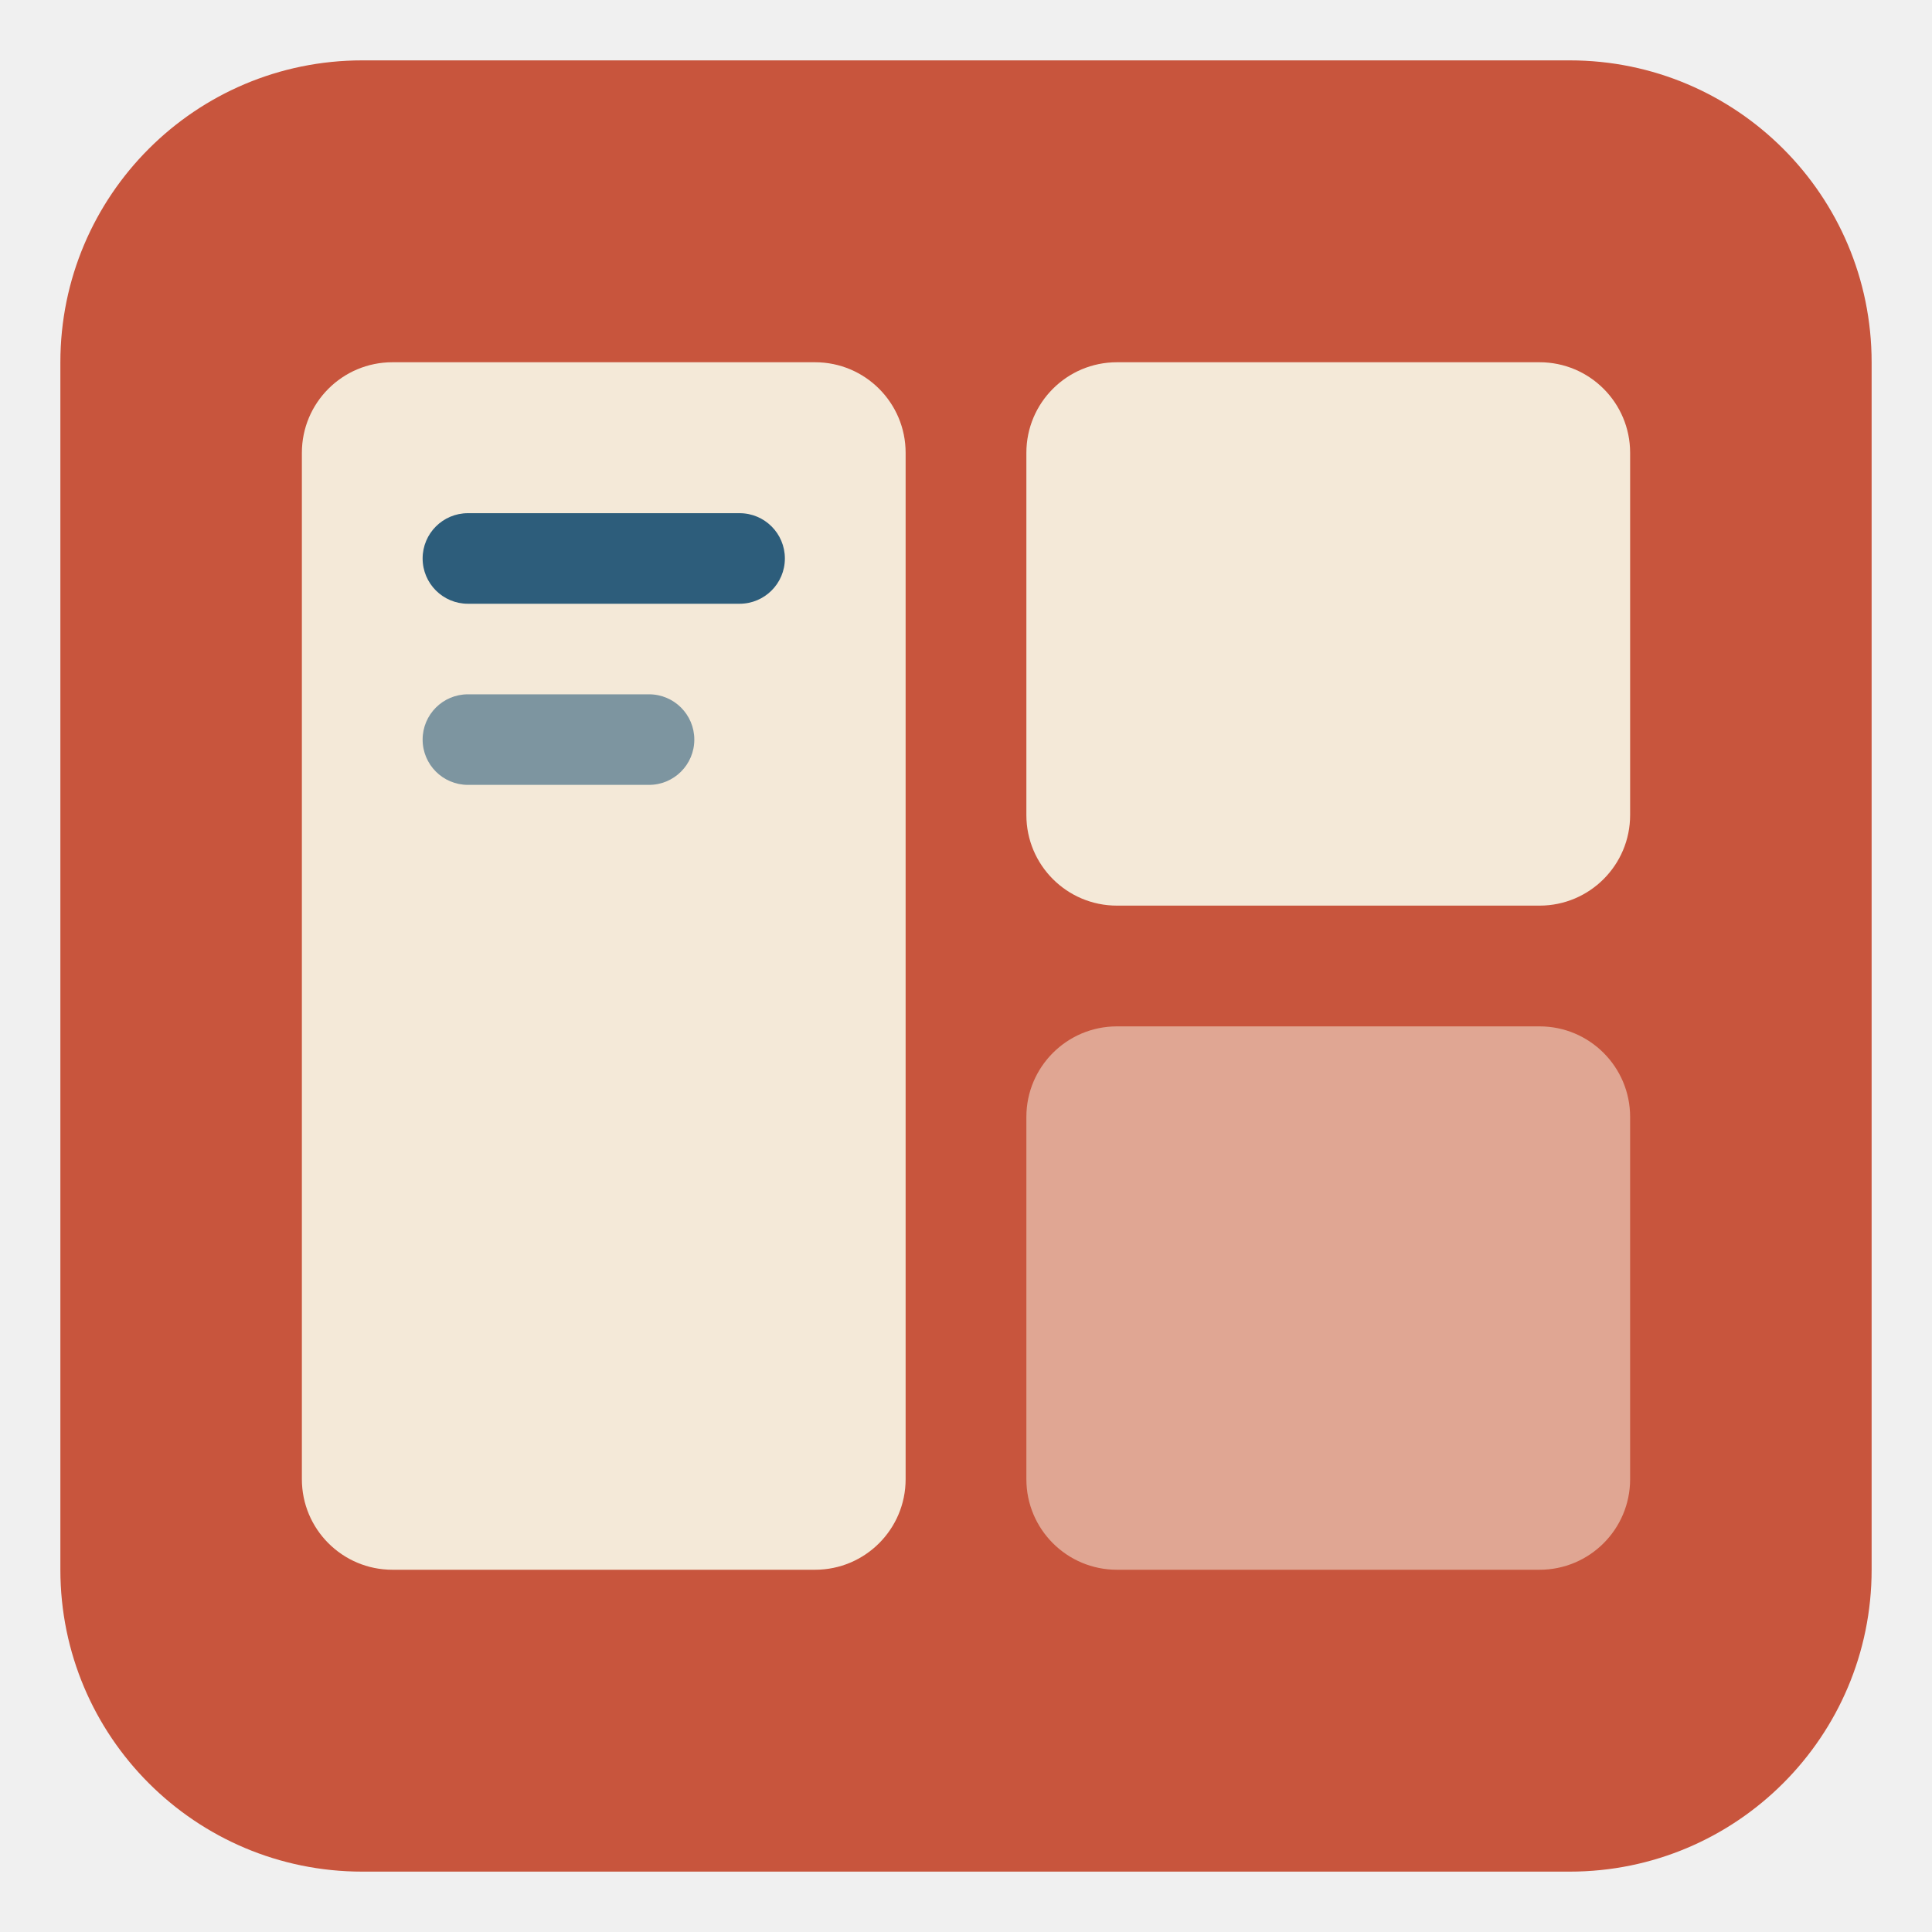
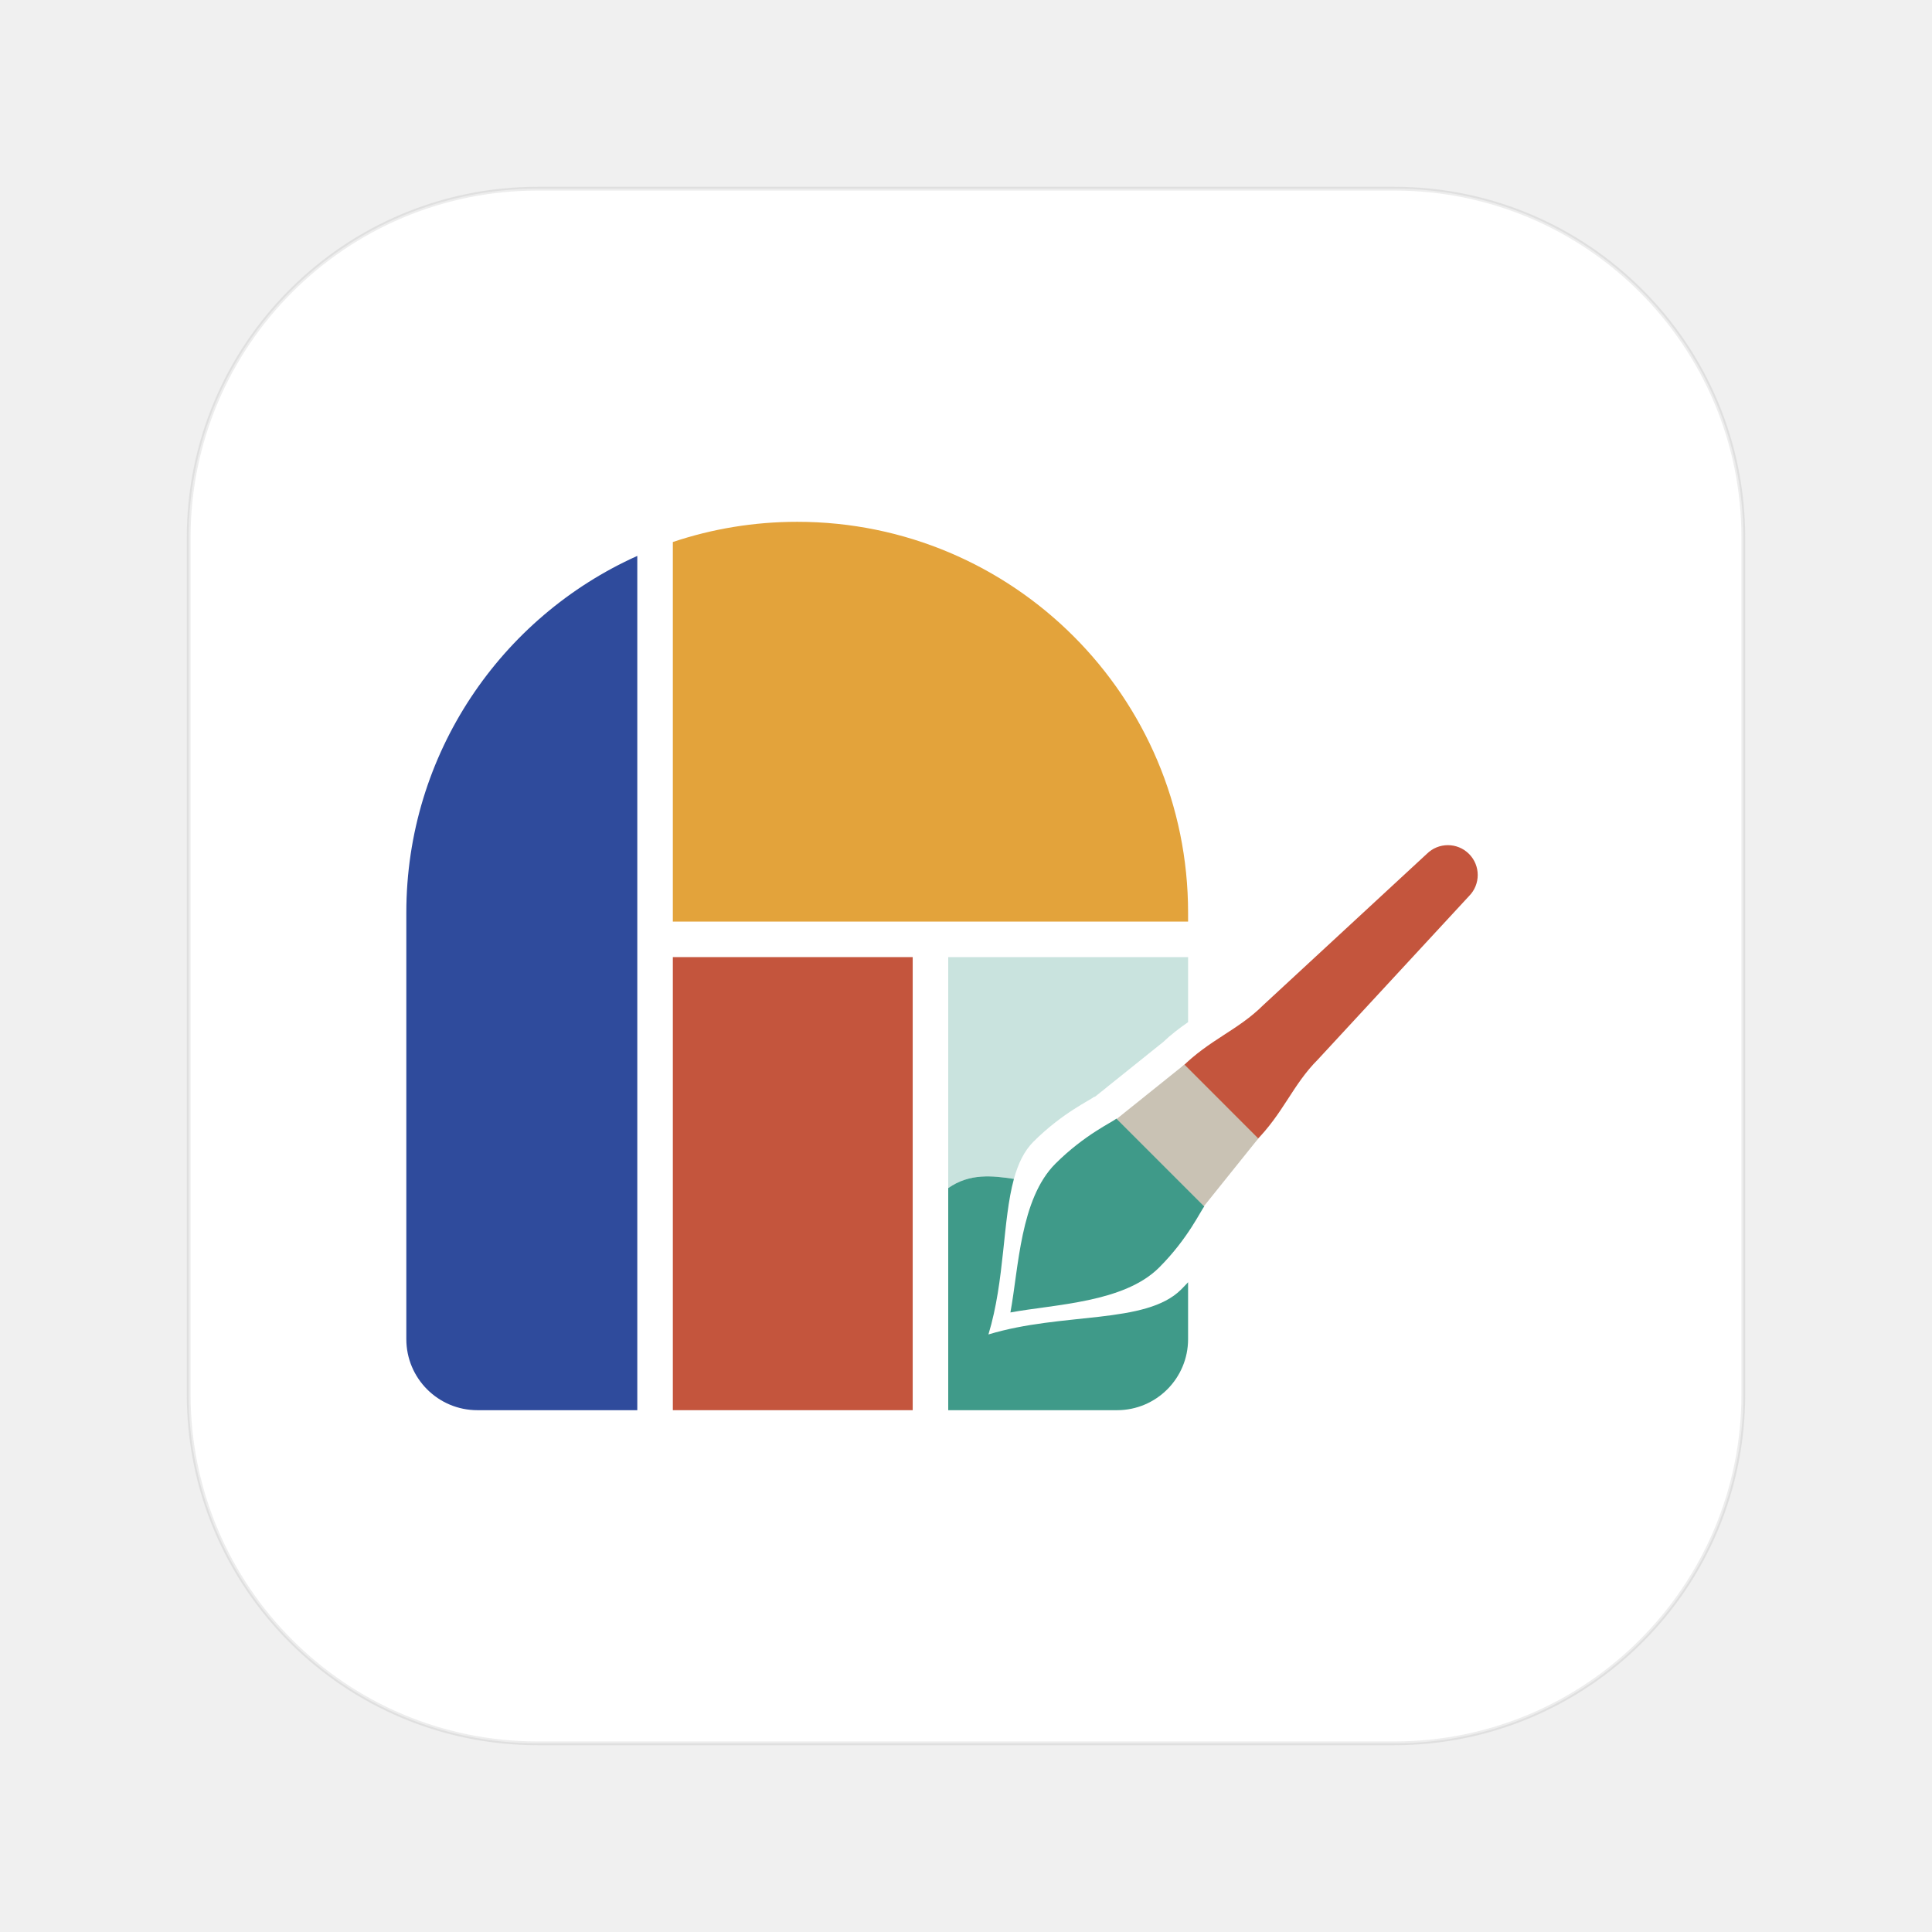
- <svg xmlns="http://www.w3.org/2000/svg" viewBox="0 0 256 256" width="256" height="256">
-   <rect x="8" y="8" width="240" height="240" rx="40" fill="#c8553d" />
-   <rect x="40" y="48" width="80" height="160" rx="12" fill="#f4e9d8" />
-   <rect x="136" y="48" width="80" height="72" rx="12" fill="#f4e9d8" />
-   <rect x="136" y="136" width="80" height="72" rx="12" fill="#f4e9d8" opacity="0.55" />
-   <rect x="56" y="68" width="48" height="12" rx="6" fill="#2d5d7b" />
-   <rect x="56" y="92" width="36" height="12" rx="6" fill="#2d5d7b" opacity="0.6" />
+ <svg xmlns="http://www.w3.org/2000/svg" viewBox="0 0 1024 1024" width="1024" height="1024">
+   <rect x="100" y="100" width="824" height="824" rx="185" fill="#FFFFFF" stroke="#1B1A22" stroke-opacity="0.08" stroke-width="2" />
+   <path fill="#2F4B9C" d="M215.36 483.75C215.36 399.52 265.62 327.04 337.78 294.64V747.43H253.03C232.22 747.43 215.36 730.56 215.36 709.76Z" />
+   <path fill="#E3A33B" d="M629.71 488.46H356.62V287.28C377.32 280.33 399.49 276.57 422.54 276.57C536.96 276.57 629.71 369.33 629.71 483.75Z" />
+   <path fill="#C4553D" d="M356.62 507.29H483.75V747.43H356.62Z" />
+   <path fill="#3F9A89" fill-opacity="0.28" d="M502.58 507.29H629.71V541.76C625.22 544.86 620.68 548.31 616.14 552.62L616.12 552.6L580.21 581.42L580.02 581.23C578.36 582.9 563.28 589.59 547.72 605.15C542.76 610.11 539.6 616.86 537.4 624.84C525.96 623.14 513.99 621.73 502.58 629.71Z" />
+   <path fill="#3F9A89" d="M502.58 747.43V629.71C513.99 621.73 525.96 623.14 537.4 624.84C531.34 646.92 532.66 678.39 523.89 707.29C563.25 695.34 607.36 702.12 626.03 683.46C627.32 682.17 628.55 680.88 629.71 679.61V709.76C629.71 730.56 612.85 747.43 592.05 747.43Z" />
+   <path fill="#C4553D" d="M665.26 605.07 626.1 565.92C641.09 550.94 656.2 546.07 669.52 532.76L756.22 452.58C762.4 446.41 772.42 446.41 778.59 452.58C784.77 458.76 784.77 468.78 778.59 474.96L698.42 561.66C685.1 574.97 680.24 590.09 665.26 605.07Z" />
+   <path fill="#C9C2B4" d="M636.63 641.16 590.01 594.55 627.77 564.25 666.92 603.41 636.63 641.16Z" />
+   <path fill="#3F9A89" d="M535.54 695.63C539.92 672.01 540.71 635.47 559.37 616.8C574.93 601.25 590.01 594.55 591.68 592.89L638.29 639.5C636.63 641.16 629.93 656.25 614.38 671.8C595.71 690.47 559.17 691.26 535.54 695.63Z" />
</svg>
